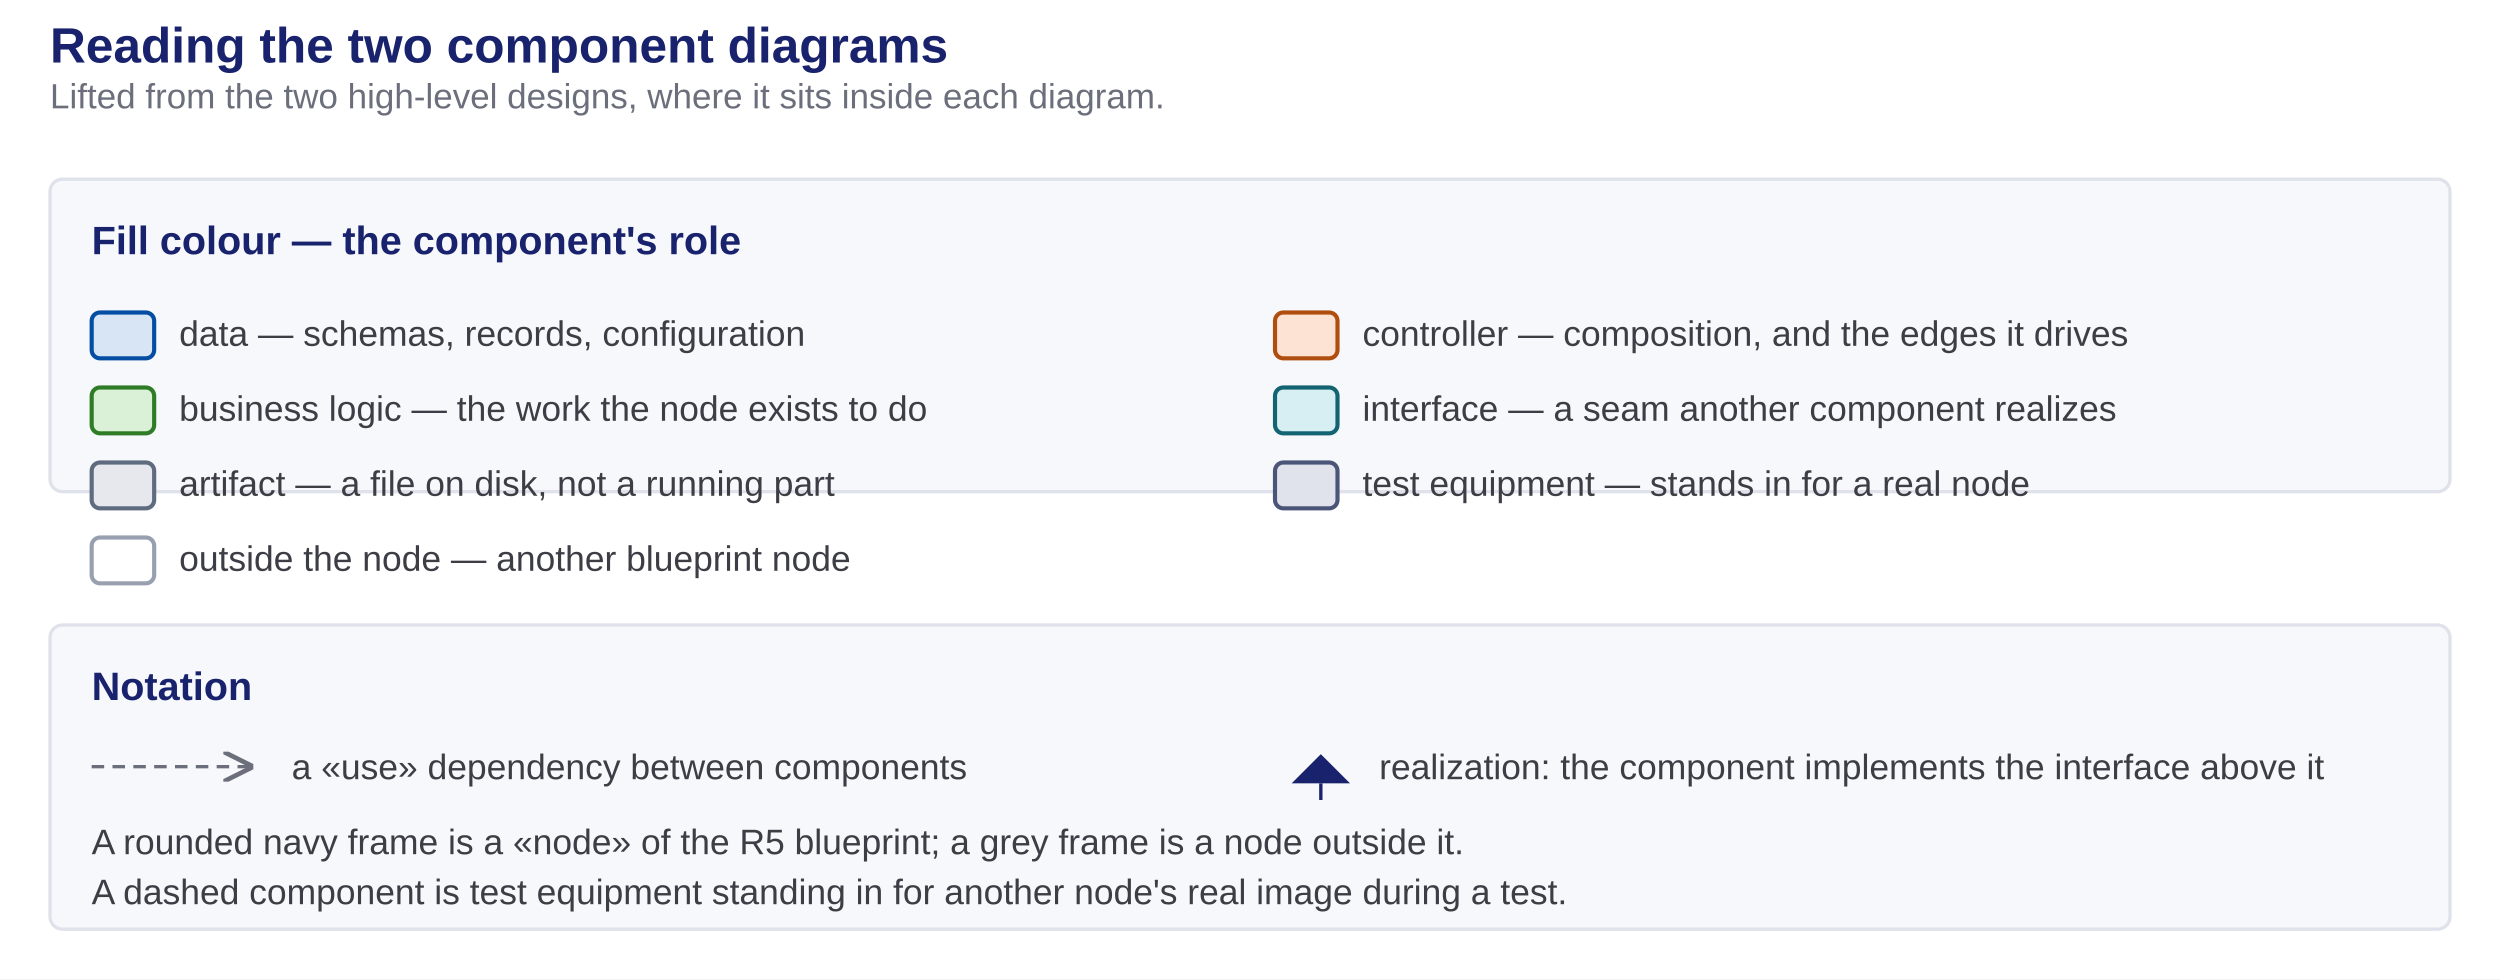
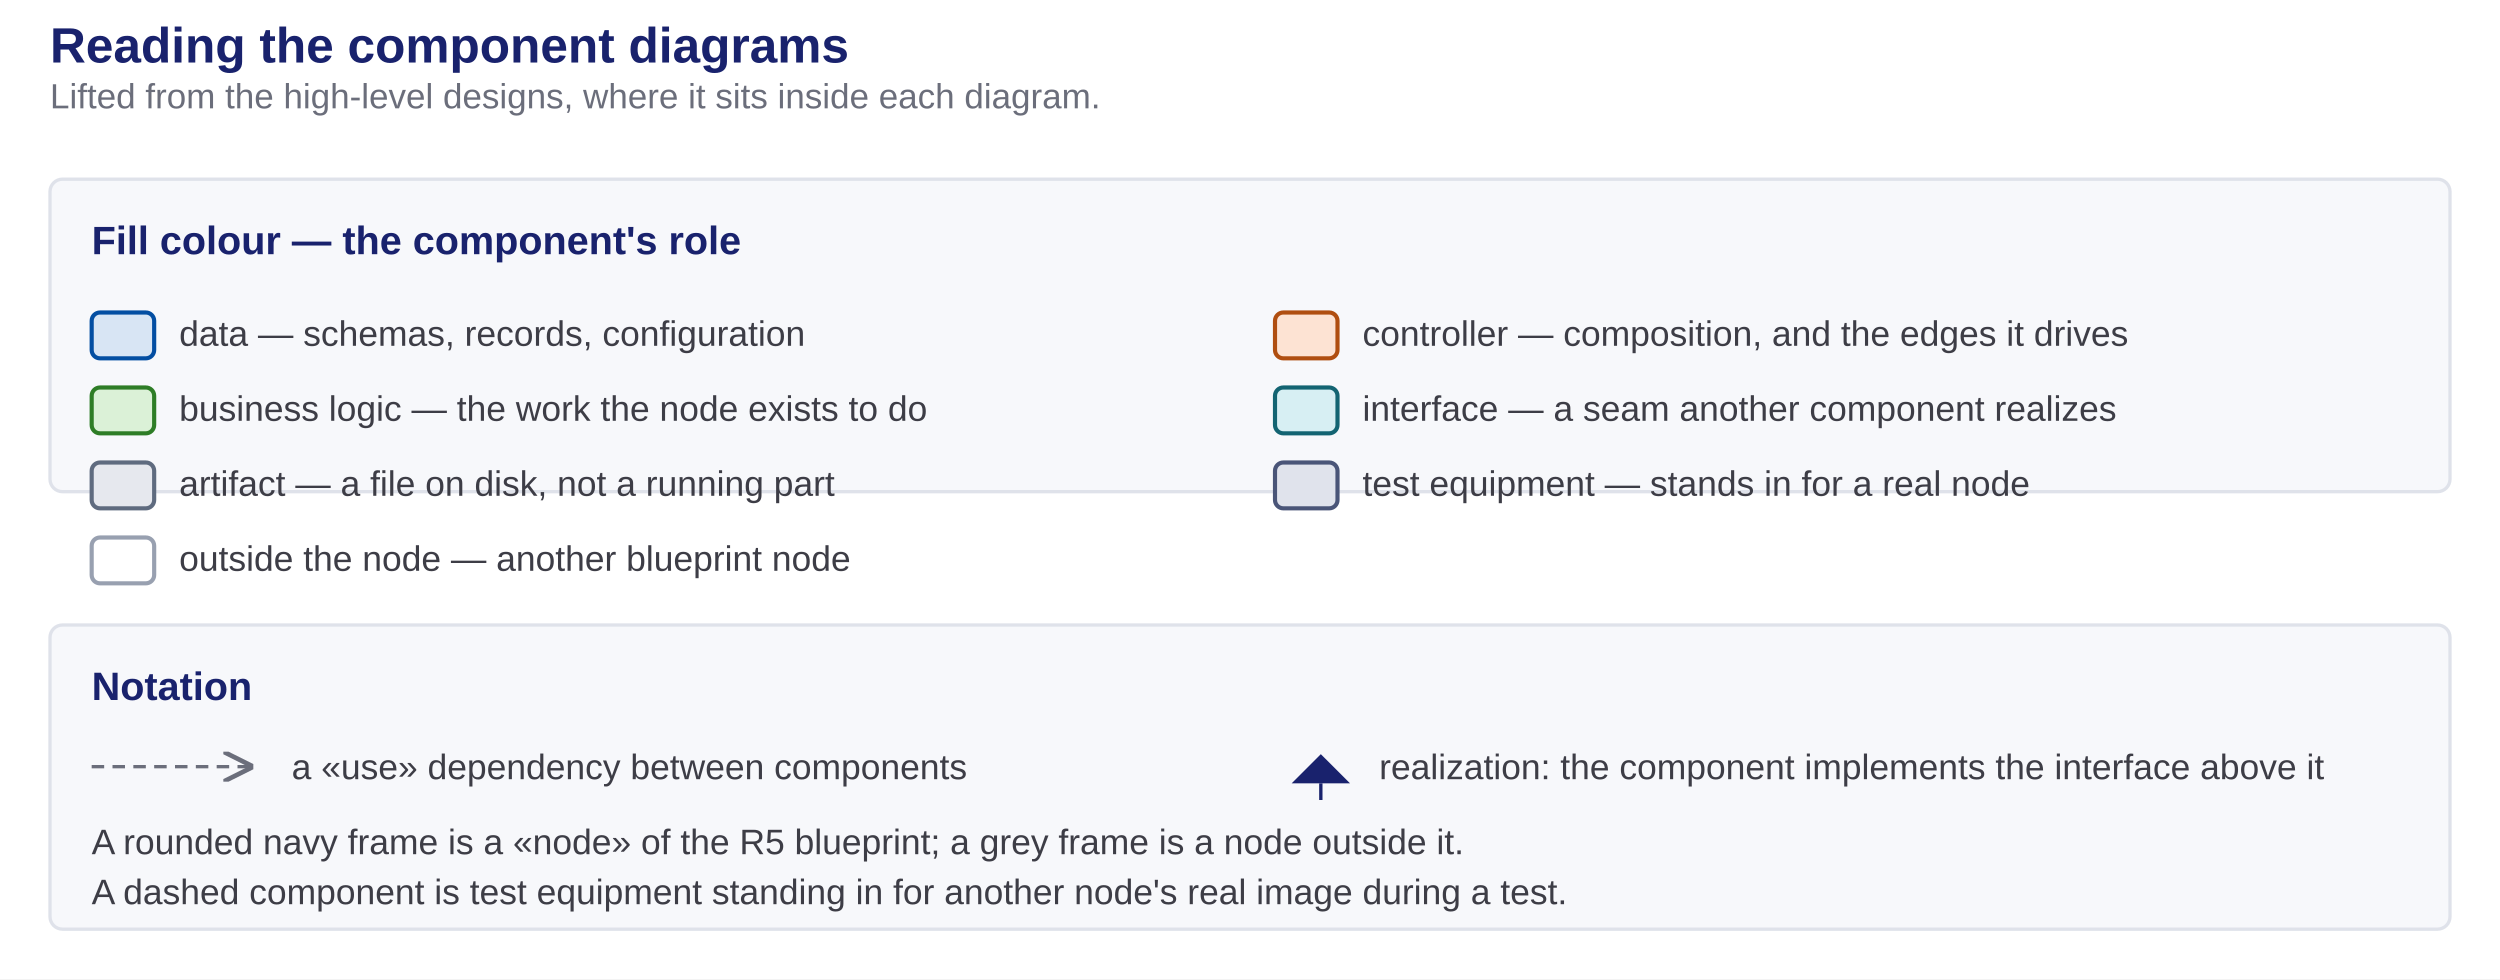
- <svg xmlns="http://www.w3.org/2000/svg" version="1.1" width="1200px" height="470px" viewBox="0 0 1200 470" font-family="Segoe UI, Arial, sans-serif" content="&lt;mxfile host=&quot;app.diagrams.net&quot;&gt;&#10;  &lt;diagram name=&quot;phase1-des-arch-legend&quot; id=&quot;phase1-des-arch-legend&quot;&gt;&#10;    &lt;mxGraphModel dx=&quot;1200&quot; dy=&quot;470&quot; grid=&quot;1&quot; gridSize=&quot;10&quot; guides=&quot;1&quot; tooltips=&quot;1&quot; connect=&quot;1&quot; arrows=&quot;1&quot; fold=&quot;1&quot; page=&quot;1&quot; pageScale=&quot;1&quot; pageWidth=&quot;1200&quot; pageHeight=&quot;470&quot; math=&quot;0&quot; shadow=&quot;0&quot;&gt;&#10;      &lt;root&gt;&#10;        &lt;mxCell id=&quot;0&quot; /&gt;&#10;        &lt;mxCell id=&quot;1&quot; parent=&quot;0&quot; /&gt;&#10;        &lt;mxCell id=&quot;t1&quot; value=&quot;Reading the two component diagrams&quot; style=&quot;text;html=1;align=left;verticalAlign=middle;fontSize=23.8;fontColor=#19226D;fontStyle=1;&quot; vertex=&quot;1&quot; parent=&quot;1&quot;&gt;&lt;mxGeometry x=&quot;24&quot; y=&quot;20&quot; width=&quot;1152&quot; height=&quot;20&quot; as=&quot;geometry&quot; /&gt;&lt;/mxCell&gt;&#10;        &lt;mxCell id=&quot;t2&quot; value=&quot;Lifted from the two high-level designs, where it sits inside each diagram.&quot; style=&quot;text;html=1;align=left;verticalAlign=middle;fontSize=16.8;fontColor=#6b6e7b;fontStyle=0;&quot; vertex=&quot;1&quot; parent=&quot;1&quot;&gt;&lt;mxGeometry x=&quot;24&quot; y=&quot;42&quot; width=&quot;1152&quot; height=&quot;20&quot; as=&quot;geometry&quot; /&gt;&lt;/mxCell&gt;&#10;        &lt;mxCell id=&quot;box1&quot; value=&quot;&quot; style=&quot;rounded=1;arcSize=4;html=1;fillColor=#f7f8fb;strokeColor=#dfe2ea;strokeWidth=1.6;&quot; vertex=&quot;1&quot; parent=&quot;1&quot;&gt;&lt;mxGeometry x=&quot;24&quot; y=&quot;86&quot; width=&quot;1152&quot; height=&quot;150&quot; as=&quot;geometry&quot; /&gt;&lt;/mxCell&gt;&#10;        &lt;mxCell id=&quot;h1&quot; value=&quot;Fill colour — the component's role&quot; style=&quot;text;html=1;align=left;verticalAlign=middle;fontSize=19;fontColor=#19226D;fontStyle=1;&quot; vertex=&quot;1&quot; parent=&quot;1&quot;&gt;&lt;mxGeometry x=&quot;44&quot; y=&quot;104&quot; width=&quot;600&quot; height=&quot;24&quot; as=&quot;geometry&quot; /&gt;&lt;/mxCell&gt;&#10;        &lt;mxCell id=&quot;s1&quot; value=&quot;&quot; style=&quot;rounded=1;arcSize=20;html=1;fillColor=#d8e5f4;strokeColor=#034EA2;strokeWidth=2;&quot; vertex=&quot;1&quot; parent=&quot;1&quot;&gt;&lt;mxGeometry x=&quot;44&quot; y=&quot;150&quot; width=&quot;30&quot; height=&quot;22&quot; as=&quot;geometry&quot; /&gt;&lt;/mxCell&gt;&#10;        &lt;mxCell id=&quot;l1&quot; value=&quot;data — schemas, records, configuration&quot; style=&quot;text;html=1;align=left;verticalAlign=middle;fontSize=17;fontColor=#3d3d46;&quot; vertex=&quot;1&quot; parent=&quot;1&quot;&gt;&lt;mxGeometry x=&quot;86&quot; y=&quot;150&quot; width=&quot;480&quot; height=&quot;22&quot; as=&quot;geometry&quot; /&gt;&lt;/mxCell&gt;&#10;        &lt;mxCell id=&quot;s2&quot; value=&quot;&quot; style=&quot;rounded=1;arcSize=20;html=1;fillColor=#dbf1d7;strokeColor=#2E7D26;strokeWidth=2;&quot; vertex=&quot;1&quot; parent=&quot;1&quot;&gt;&lt;mxGeometry x=&quot;44&quot; y=&quot;186&quot; width=&quot;30&quot; height=&quot;22&quot; as=&quot;geometry&quot; /&gt;&lt;/mxCell&gt;&#10;        &lt;mxCell id=&quot;l2&quot; value=&quot;business logic — the work the node exists to do&quot; style=&quot;text;html=1;align=left;verticalAlign=middle;fontSize=17;fontColor=#3d3d46;&quot; vertex=&quot;1&quot; parent=&quot;1&quot;&gt;&lt;mxGeometry x=&quot;86&quot; y=&quot;186&quot; width=&quot;480&quot; height=&quot;22&quot; as=&quot;geometry&quot; /&gt;&lt;/mxCell&gt;&#10;        &lt;mxCell id=&quot;s3&quot; value=&quot;&quot; style=&quot;rounded=1;arcSize=20;html=1;fillColor=#fde3d3;strokeColor=#B04E10;strokeWidth=2;&quot; vertex=&quot;1&quot; parent=&quot;1&quot;&gt;&lt;mxGeometry x=&quot;612&quot; y=&quot;150&quot; width=&quot;30&quot; height=&quot;22&quot; as=&quot;geometry&quot; /&gt;&lt;/mxCell&gt;&#10;        &lt;mxCell id=&quot;l3&quot; value=&quot;controller — composition, and the edges it drives&quot; style=&quot;text;html=1;align=left;verticalAlign=middle;fontSize=17;fontColor=#3d3d46;&quot; vertex=&quot;1&quot; parent=&quot;1&quot;&gt;&lt;mxGeometry x=&quot;654&quot; y=&quot;150&quot; width=&quot;500&quot; height=&quot;22&quot; as=&quot;geometry&quot; /&gt;&lt;/mxCell&gt;&#10;        &lt;mxCell id=&quot;s4&quot; value=&quot;&quot; style=&quot;rounded=1;arcSize=20;html=1;fillColor=#d7eff3;strokeColor=#136472;strokeWidth=2;&quot; vertex=&quot;1&quot; parent=&quot;1&quot;&gt;&lt;mxGeometry x=&quot;612&quot; y=&quot;186&quot; width=&quot;30&quot; height=&quot;22&quot; as=&quot;geometry&quot; /&gt;&lt;/mxCell&gt;&#10;        &lt;mxCell id=&quot;l4&quot; value=&quot;interface — a seam another component realizes&quot; style=&quot;text;html=1;align=left;verticalAlign=middle;fontSize=17;fontColor=#3d3d46;&quot; vertex=&quot;1&quot; parent=&quot;1&quot;&gt;&lt;mxGeometry x=&quot;654&quot; y=&quot;186&quot; width=&quot;500&quot; height=&quot;22&quot; as=&quot;geometry&quot; /&gt;&lt;/mxCell&gt;&#10;        &lt;mxCell id=&quot;s5&quot; value=&quot;&quot; style=&quot;rounded=1;arcSize=20;html=1;fillColor=#e6e8ee;strokeColor=#5F6B7F;strokeWidth=2;&quot; vertex=&quot;1&quot; parent=&quot;1&quot;&gt;&lt;mxGeometry x=&quot;44&quot; y=&quot;222&quot; width=&quot;30&quot; height=&quot;22&quot; as=&quot;geometry&quot; /&gt;&lt;/mxCell&gt;&#10;        &lt;mxCell id=&quot;l5&quot; value=&quot;artifact — a file on disk, not a running part&quot; style=&quot;text;html=1;align=left;verticalAlign=middle;fontSize=17;fontColor=#3d3d46;&quot; vertex=&quot;1&quot; parent=&quot;1&quot;&gt;&lt;mxGeometry x=&quot;86&quot; y=&quot;222&quot; width=&quot;480&quot; height=&quot;22&quot; as=&quot;geometry&quot; /&gt;&lt;/mxCell&gt;&#10;        &lt;mxCell id=&quot;s6&quot; value=&quot;&quot; style=&quot;rounded=1;arcSize=20;html=1;fillColor=#e0e3ec;strokeColor=#4A5578;strokeWidth=2;&quot; vertex=&quot;1&quot; parent=&quot;1&quot;&gt;&lt;mxGeometry x=&quot;612&quot; y=&quot;222&quot; width=&quot;30&quot; height=&quot;22&quot; as=&quot;geometry&quot; /&gt;&lt;/mxCell&gt;&#10;        &lt;mxCell id=&quot;l6&quot; value=&quot;test equipment — stands in for a real node&quot; style=&quot;text;html=1;align=left;verticalAlign=middle;fontSize=17;fontColor=#3d3d46;&quot; vertex=&quot;1&quot; parent=&quot;1&quot;&gt;&lt;mxGeometry x=&quot;654&quot; y=&quot;222&quot; width=&quot;500&quot; height=&quot;22&quot; as=&quot;geometry&quot; /&gt;&lt;/mxCell&gt;&#10;        &lt;mxCell id=&quot;s7&quot; value=&quot;&quot; style=&quot;rounded=1;arcSize=20;html=1;fillColor=#ffffff;strokeColor=#98a0b0;strokeWidth=2;&quot; vertex=&quot;1&quot; parent=&quot;1&quot;&gt;&lt;mxGeometry x=&quot;44&quot; y=&quot;258&quot; width=&quot;30&quot; height=&quot;22&quot; as=&quot;geometry&quot; /&gt;&lt;/mxCell&gt;&#10;        &lt;mxCell id=&quot;l7&quot; value=&quot;outside the node — another blueprint node&quot; style=&quot;text;html=1;align=left;verticalAlign=middle;fontSize=17;fontColor=#3d3d46;&quot; vertex=&quot;1&quot; parent=&quot;1&quot;&gt;&lt;mxGeometry x=&quot;86&quot; y=&quot;258&quot; width=&quot;480&quot; height=&quot;22&quot; as=&quot;geometry&quot; /&gt;&lt;/mxCell&gt;&#10;        &lt;mxCell id=&quot;box2&quot; value=&quot;&quot; style=&quot;rounded=1;arcSize=4;html=1;fillColor=#f7f8fb;strokeColor=#dfe2ea;strokeWidth=1.6;&quot; vertex=&quot;1&quot; parent=&quot;1&quot;&gt;&lt;mxGeometry x=&quot;24&quot; y=&quot;300&quot; width=&quot;1152&quot; height=&quot;146&quot; as=&quot;geometry&quot; /&gt;&lt;/mxCell&gt;&#10;        &lt;mxCell id=&quot;h2&quot; value=&quot;Notation&quot; style=&quot;text;html=1;align=left;verticalAlign=middle;fontSize=19;fontColor=#19226D;fontStyle=1;&quot; vertex=&quot;1&quot; parent=&quot;1&quot;&gt;&lt;mxGeometry x=&quot;44&quot; y=&quot;318&quot; width=&quot;600&quot; height=&quot;24&quot; as=&quot;geometry&quot; /&gt;&lt;/mxCell&gt;&#10;        &lt;mxCell id=&quot;n1&quot; value=&quot;Dashed open arrow — a «use» dependency between components.&quot; style=&quot;text;html=1;align=left;verticalAlign=middle;fontSize=17;fontColor=#3d3d46;&quot; vertex=&quot;1&quot; parent=&quot;1&quot;&gt;&lt;mxGeometry x=&quot;44&quot; y=&quot;358&quot; width=&quot;560&quot; height=&quot;22&quot; as=&quot;geometry&quot; /&gt;&lt;/mxCell&gt;&#10;        &lt;mxCell id=&quot;n2&quot; value=&quot;Solid triangle — realization: the component implements the interface above it.&quot; style=&quot;text;html=1;align=left;verticalAlign=middle;fontSize=17;fontColor=#3d3d46;&quot; vertex=&quot;1&quot; parent=&quot;1&quot;&gt;&lt;mxGeometry x=&quot;620&quot; y=&quot;358&quot; width=&quot;560&quot; height=&quot;22&quot; as=&quot;geometry&quot; /&gt;&lt;/mxCell&gt;&#10;        &lt;mxCell id=&quot;n3&quot; value=&quot;A rounded navy frame is a «node» of the R5 blueprint; a grey frame is a node outside it.&quot; style=&quot;text;html=1;align=left;verticalAlign=middle;fontSize=17;fontColor=#3d3d46;&quot; vertex=&quot;1&quot; parent=&quot;1&quot;&gt;&lt;mxGeometry x=&quot;44&quot; y=&quot;394&quot; width=&quot;1120&quot; height=&quot;22&quot; as=&quot;geometry&quot; /&gt;&lt;/mxCell&gt;&#10;        &lt;mxCell id=&quot;n4&quot; value=&quot;A dashed component is test equipment standing in for another node's real image during a test.&quot; style=&quot;text;html=1;align=left;verticalAlign=middle;fontSize=17;fontColor=#3d3d46;&quot; vertex=&quot;1&quot; parent=&quot;1&quot;&gt;&lt;mxGeometry x=&quot;44&quot; y=&quot;418&quot; width=&quot;1120&quot; height=&quot;22&quot; as=&quot;geometry&quot; /&gt;&lt;/mxCell&gt;&#10;      &lt;/root&gt;&#10;    &lt;/mxGraphModel&gt;&#10;  &lt;/diagram&gt;&#10;&lt;/mxfile&gt;&#10;">
+ <svg xmlns="http://www.w3.org/2000/svg" version="1.1" width="1200px" height="470px" viewBox="0 0 1200 470" font-family="Segoe UI, Arial, sans-serif" content="&lt;mxfile host=&quot;app.diagrams.net&quot;&gt;&#10;  &lt;diagram name=&quot;phase1-des-arch-legend&quot; id=&quot;phase1-des-arch-legend&quot;&gt;&#10;    &lt;mxGraphModel dx=&quot;1200&quot; dy=&quot;470&quot; grid=&quot;1&quot; gridSize=&quot;10&quot; guides=&quot;1&quot; tooltips=&quot;1&quot; connect=&quot;1&quot; arrows=&quot;1&quot; fold=&quot;1&quot; page=&quot;1&quot; pageScale=&quot;1&quot; pageWidth=&quot;1200&quot; pageHeight=&quot;470&quot; math=&quot;0&quot; shadow=&quot;0&quot;&gt;&#10;      &lt;root&gt;&#10;        &lt;mxCell id=&quot;0&quot; /&gt;&#10;        &lt;mxCell id=&quot;1&quot; parent=&quot;0&quot; /&gt;&#10;        &lt;mxCell id=&quot;t1&quot; value=&quot;Reading the component diagrams&quot; style=&quot;text;html=1;align=left;verticalAlign=middle;fontSize=23.8;fontColor=#19226D;fontStyle=1;&quot; vertex=&quot;1&quot; parent=&quot;1&quot;&gt;&lt;mxGeometry x=&quot;24&quot; y=&quot;20&quot; width=&quot;1152&quot; height=&quot;20&quot; as=&quot;geometry&quot; /&gt;&lt;/mxCell&gt;&#10;        &lt;mxCell id=&quot;t2&quot; value=&quot;Lifted from the high-level designs, where it sits inside each diagram.&quot; style=&quot;text;html=1;align=left;verticalAlign=middle;fontSize=16.8;fontColor=#6b6e7b;fontStyle=0;&quot; vertex=&quot;1&quot; parent=&quot;1&quot;&gt;&lt;mxGeometry x=&quot;24&quot; y=&quot;42&quot; width=&quot;1152&quot; height=&quot;20&quot; as=&quot;geometry&quot; /&gt;&lt;/mxCell&gt;&#10;        &lt;mxCell id=&quot;box1&quot; value=&quot;&quot; style=&quot;rounded=1;arcSize=4;html=1;fillColor=#f7f8fb;strokeColor=#dfe2ea;strokeWidth=1.6;&quot; vertex=&quot;1&quot; parent=&quot;1&quot;&gt;&lt;mxGeometry x=&quot;24&quot; y=&quot;86&quot; width=&quot;1152&quot; height=&quot;150&quot; as=&quot;geometry&quot; /&gt;&lt;/mxCell&gt;&#10;        &lt;mxCell id=&quot;h1&quot; value=&quot;Fill colour — the component's role&quot; style=&quot;text;html=1;align=left;verticalAlign=middle;fontSize=19;fontColor=#19226D;fontStyle=1;&quot; vertex=&quot;1&quot; parent=&quot;1&quot;&gt;&lt;mxGeometry x=&quot;44&quot; y=&quot;104&quot; width=&quot;600&quot; height=&quot;24&quot; as=&quot;geometry&quot; /&gt;&lt;/mxCell&gt;&#10;        &lt;mxCell id=&quot;s1&quot; value=&quot;&quot; style=&quot;rounded=1;arcSize=20;html=1;fillColor=#d8e5f4;strokeColor=#034EA2;strokeWidth=2;&quot; vertex=&quot;1&quot; parent=&quot;1&quot;&gt;&lt;mxGeometry x=&quot;44&quot; y=&quot;150&quot; width=&quot;30&quot; height=&quot;22&quot; as=&quot;geometry&quot; /&gt;&lt;/mxCell&gt;&#10;        &lt;mxCell id=&quot;l1&quot; value=&quot;data — schemas, records, configuration&quot; style=&quot;text;html=1;align=left;verticalAlign=middle;fontSize=17;fontColor=#3d3d46;&quot; vertex=&quot;1&quot; parent=&quot;1&quot;&gt;&lt;mxGeometry x=&quot;86&quot; y=&quot;150&quot; width=&quot;480&quot; height=&quot;22&quot; as=&quot;geometry&quot; /&gt;&lt;/mxCell&gt;&#10;        &lt;mxCell id=&quot;s2&quot; value=&quot;&quot; style=&quot;rounded=1;arcSize=20;html=1;fillColor=#dbf1d7;strokeColor=#2E7D26;strokeWidth=2;&quot; vertex=&quot;1&quot; parent=&quot;1&quot;&gt;&lt;mxGeometry x=&quot;44&quot; y=&quot;186&quot; width=&quot;30&quot; height=&quot;22&quot; as=&quot;geometry&quot; /&gt;&lt;/mxCell&gt;&#10;        &lt;mxCell id=&quot;l2&quot; value=&quot;business logic — the work the node exists to do&quot; style=&quot;text;html=1;align=left;verticalAlign=middle;fontSize=17;fontColor=#3d3d46;&quot; vertex=&quot;1&quot; parent=&quot;1&quot;&gt;&lt;mxGeometry x=&quot;86&quot; y=&quot;186&quot; width=&quot;480&quot; height=&quot;22&quot; as=&quot;geometry&quot; /&gt;&lt;/mxCell&gt;&#10;        &lt;mxCell id=&quot;s3&quot; value=&quot;&quot; style=&quot;rounded=1;arcSize=20;html=1;fillColor=#fde3d3;strokeColor=#B04E10;strokeWidth=2;&quot; vertex=&quot;1&quot; parent=&quot;1&quot;&gt;&lt;mxGeometry x=&quot;612&quot; y=&quot;150&quot; width=&quot;30&quot; height=&quot;22&quot; as=&quot;geometry&quot; /&gt;&lt;/mxCell&gt;&#10;        &lt;mxCell id=&quot;l3&quot; value=&quot;controller — composition, and the edges it drives&quot; style=&quot;text;html=1;align=left;verticalAlign=middle;fontSize=17;fontColor=#3d3d46;&quot; vertex=&quot;1&quot; parent=&quot;1&quot;&gt;&lt;mxGeometry x=&quot;654&quot; y=&quot;150&quot; width=&quot;500&quot; height=&quot;22&quot; as=&quot;geometry&quot; /&gt;&lt;/mxCell&gt;&#10;        &lt;mxCell id=&quot;s4&quot; value=&quot;&quot; style=&quot;rounded=1;arcSize=20;html=1;fillColor=#d7eff3;strokeColor=#136472;strokeWidth=2;&quot; vertex=&quot;1&quot; parent=&quot;1&quot;&gt;&lt;mxGeometry x=&quot;612&quot; y=&quot;186&quot; width=&quot;30&quot; height=&quot;22&quot; as=&quot;geometry&quot; /&gt;&lt;/mxCell&gt;&#10;        &lt;mxCell id=&quot;l4&quot; value=&quot;interface — a seam another component realizes&quot; style=&quot;text;html=1;align=left;verticalAlign=middle;fontSize=17;fontColor=#3d3d46;&quot; vertex=&quot;1&quot; parent=&quot;1&quot;&gt;&lt;mxGeometry x=&quot;654&quot; y=&quot;186&quot; width=&quot;500&quot; height=&quot;22&quot; as=&quot;geometry&quot; /&gt;&lt;/mxCell&gt;&#10;        &lt;mxCell id=&quot;s5&quot; value=&quot;&quot; style=&quot;rounded=1;arcSize=20;html=1;fillColor=#e6e8ee;strokeColor=#5F6B7F;strokeWidth=2;&quot; vertex=&quot;1&quot; parent=&quot;1&quot;&gt;&lt;mxGeometry x=&quot;44&quot; y=&quot;222&quot; width=&quot;30&quot; height=&quot;22&quot; as=&quot;geometry&quot; /&gt;&lt;/mxCell&gt;&#10;        &lt;mxCell id=&quot;l5&quot; value=&quot;artifact — a file on disk, not a running part&quot; style=&quot;text;html=1;align=left;verticalAlign=middle;fontSize=17;fontColor=#3d3d46;&quot; vertex=&quot;1&quot; parent=&quot;1&quot;&gt;&lt;mxGeometry x=&quot;86&quot; y=&quot;222&quot; width=&quot;480&quot; height=&quot;22&quot; as=&quot;geometry&quot; /&gt;&lt;/mxCell&gt;&#10;        &lt;mxCell id=&quot;s6&quot; value=&quot;&quot; style=&quot;rounded=1;arcSize=20;html=1;fillColor=#e0e3ec;strokeColor=#4A5578;strokeWidth=2;&quot; vertex=&quot;1&quot; parent=&quot;1&quot;&gt;&lt;mxGeometry x=&quot;612&quot; y=&quot;222&quot; width=&quot;30&quot; height=&quot;22&quot; as=&quot;geometry&quot; /&gt;&lt;/mxCell&gt;&#10;        &lt;mxCell id=&quot;l6&quot; value=&quot;test equipment — stands in for a real node&quot; style=&quot;text;html=1;align=left;verticalAlign=middle;fontSize=17;fontColor=#3d3d46;&quot; vertex=&quot;1&quot; parent=&quot;1&quot;&gt;&lt;mxGeometry x=&quot;654&quot; y=&quot;222&quot; width=&quot;500&quot; height=&quot;22&quot; as=&quot;geometry&quot; /&gt;&lt;/mxCell&gt;&#10;        &lt;mxCell id=&quot;s7&quot; value=&quot;&quot; style=&quot;rounded=1;arcSize=20;html=1;fillColor=#ffffff;strokeColor=#98a0b0;strokeWidth=2;&quot; vertex=&quot;1&quot; parent=&quot;1&quot;&gt;&lt;mxGeometry x=&quot;44&quot; y=&quot;258&quot; width=&quot;30&quot; height=&quot;22&quot; as=&quot;geometry&quot; /&gt;&lt;/mxCell&gt;&#10;        &lt;mxCell id=&quot;l7&quot; value=&quot;outside the node — another blueprint node&quot; style=&quot;text;html=1;align=left;verticalAlign=middle;fontSize=17;fontColor=#3d3d46;&quot; vertex=&quot;1&quot; parent=&quot;1&quot;&gt;&lt;mxGeometry x=&quot;86&quot; y=&quot;258&quot; width=&quot;480&quot; height=&quot;22&quot; as=&quot;geometry&quot; /&gt;&lt;/mxCell&gt;&#10;        &lt;mxCell id=&quot;box2&quot; value=&quot;&quot; style=&quot;rounded=1;arcSize=4;html=1;fillColor=#f7f8fb;strokeColor=#dfe2ea;strokeWidth=1.6;&quot; vertex=&quot;1&quot; parent=&quot;1&quot;&gt;&lt;mxGeometry x=&quot;24&quot; y=&quot;300&quot; width=&quot;1152&quot; height=&quot;146&quot; as=&quot;geometry&quot; /&gt;&lt;/mxCell&gt;&#10;        &lt;mxCell id=&quot;h2&quot; value=&quot;Notation&quot; style=&quot;text;html=1;align=left;verticalAlign=middle;fontSize=19;fontColor=#19226D;fontStyle=1;&quot; vertex=&quot;1&quot; parent=&quot;1&quot;&gt;&lt;mxGeometry x=&quot;44&quot; y=&quot;318&quot; width=&quot;600&quot; height=&quot;24&quot; as=&quot;geometry&quot; /&gt;&lt;/mxCell&gt;&#10;        &lt;mxCell id=&quot;n1&quot; value=&quot;Dashed open arrow — a «use» dependency between components.&quot; style=&quot;text;html=1;align=left;verticalAlign=middle;fontSize=17;fontColor=#3d3d46;&quot; vertex=&quot;1&quot; parent=&quot;1&quot;&gt;&lt;mxGeometry x=&quot;44&quot; y=&quot;358&quot; width=&quot;560&quot; height=&quot;22&quot; as=&quot;geometry&quot; /&gt;&lt;/mxCell&gt;&#10;        &lt;mxCell id=&quot;n2&quot; value=&quot;Solid triangle — realization: the component implements the interface above it.&quot; style=&quot;text;html=1;align=left;verticalAlign=middle;fontSize=17;fontColor=#3d3d46;&quot; vertex=&quot;1&quot; parent=&quot;1&quot;&gt;&lt;mxGeometry x=&quot;620&quot; y=&quot;358&quot; width=&quot;560&quot; height=&quot;22&quot; as=&quot;geometry&quot; /&gt;&lt;/mxCell&gt;&#10;        &lt;mxCell id=&quot;n3&quot; value=&quot;A rounded navy frame is a «node» of the R5 blueprint; a grey frame is a node outside it.&quot; style=&quot;text;html=1;align=left;verticalAlign=middle;fontSize=17;fontColor=#3d3d46;&quot; vertex=&quot;1&quot; parent=&quot;1&quot;&gt;&lt;mxGeometry x=&quot;44&quot; y=&quot;394&quot; width=&quot;1120&quot; height=&quot;22&quot; as=&quot;geometry&quot; /&gt;&lt;/mxCell&gt;&#10;        &lt;mxCell id=&quot;n4&quot; value=&quot;A dashed component is test equipment standing in for another node's real image during a test.&quot; style=&quot;text;html=1;align=left;verticalAlign=middle;fontSize=17;fontColor=#3d3d46;&quot; vertex=&quot;1&quot; parent=&quot;1&quot;&gt;&lt;mxGeometry x=&quot;44&quot; y=&quot;418&quot; width=&quot;1120&quot; height=&quot;22&quot; as=&quot;geometry&quot; /&gt;&lt;/mxCell&gt;&#10;      &lt;/root&gt;&#10;    &lt;/mxGraphModel&gt;&#10;  &lt;/diagram&gt;&#10;&lt;/mxfile&gt;&#10;">
  <rect width="1200" height="470" fill="#ffffff" />
-   <text x="24" y="30" font-size="23.8" fill="#19226D" text-anchor="start" font-weight="bold">Reading the two component diagrams</text>
-   <text x="24" y="52" font-size="16.8" fill="#6b6e7b" text-anchor="start">Lifted from the two high-level designs, where it sits inside each diagram.</text>
+   <text x="24" y="30" font-size="23.8" fill="#19226D" text-anchor="start" font-weight="bold">Reading the component diagrams</text>
+   <text x="24" y="52" font-size="16.8" fill="#6b6e7b" text-anchor="start">Lifted from the high-level designs, where it sits inside each diagram.</text>
  <rect x="24" y="86" width="1152" height="150" rx="6" fill="#f7f8fb" stroke="#dfe2ea" stroke-width="1.6" />
  <text x="44" y="122" font-size="19" fill="#19226D" text-anchor="start" font-weight="bold">Fill colour — the component's role</text>
  <rect x="44" y="150" width="30" height="22" rx="4" fill="#d8e5f4" stroke="#034EA2" stroke-width="2" />
  <text x="86" y="166" font-size="17" fill="#3d3d46" text-anchor="start">data — schemas, records, configuration</text>
  <rect x="44" y="186" width="30" height="22" rx="4" fill="#dbf1d7" stroke="#2E7D26" stroke-width="2" />
  <text x="86" y="202" font-size="17" fill="#3d3d46" text-anchor="start">business logic — the work the node exists to do</text>
  <rect x="612" y="150" width="30" height="22" rx="4" fill="#fde3d3" stroke="#B04E10" stroke-width="2" />
  <text x="654" y="166" font-size="17" fill="#3d3d46" text-anchor="start">controller — composition, and the edges it drives</text>
  <rect x="612" y="186" width="30" height="22" rx="4" fill="#d7eff3" stroke="#136472" stroke-width="2" />
  <text x="654" y="202" font-size="17" fill="#3d3d46" text-anchor="start">interface — a seam another component realizes</text>
  <rect x="44" y="222" width="30" height="22" rx="4" fill="#e6e8ee" stroke="#5F6B7F" stroke-width="2" />
  <text x="86" y="238" font-size="17" fill="#3d3d46" text-anchor="start">artifact — a file on disk, not a running part</text>
  <rect x="612" y="222" width="30" height="22" rx="4" fill="#e0e3ec" stroke="#4A5578" stroke-width="2" />
  <text x="654" y="238" font-size="17" fill="#3d3d46" text-anchor="start">test equipment — stands in for a real node</text>
  <rect x="44" y="258" width="30" height="22" rx="4" fill="#ffffff" stroke="#98a0b0" stroke-width="2" />
  <text x="86" y="274" font-size="17" fill="#3d3d46" text-anchor="start">outside the node — another blueprint node</text>
  <rect x="24" y="300" width="1152" height="146" rx="6" fill="#f7f8fb" stroke="#dfe2ea" stroke-width="1.6" />
  <text x="44" y="336" font-size="19" fill="#19226D" text-anchor="start" font-weight="bold">Notation</text>
  <line x1="44" y1="368" x2="120" y2="368" stroke="#6b6e7b" stroke-width="1.6" stroke-dasharray="6 4" marker-end="url(#legend-open)" />
  <text x="140" y="374" font-size="17" fill="#3d3d46" text-anchor="start">a «use» dependency between components</text>
  <path d="M620,376 L634,362 L648,376 z" fill="#19226D" />
  <line x1="634" y1="376" x2="634" y2="384" stroke="#19226D" stroke-width="1.6" />
  <text x="662" y="374" font-size="17" fill="#3d3d46" text-anchor="start">realization: the component implements the interface above it</text>
  <text x="44" y="410" font-size="17" fill="#3d3d46" text-anchor="start">A rounded navy frame is a «node» of the R5 blueprint; a grey frame is a node outside it.</text>
  <text x="44" y="434" font-size="17" fill="#3d3d46" text-anchor="start">A dashed component is test equipment standing in for another node's real image during a test.</text>
  <defs>
    <marker id="legend-open" markerWidth="9" markerHeight="9" refX="8" refY="4.5" orient="auto">
      <path d="M0,0 L9,4.5 L0,9" fill="none" stroke="#6b6e7b" stroke-width="1.4" />
    </marker>
  </defs>
</svg>
